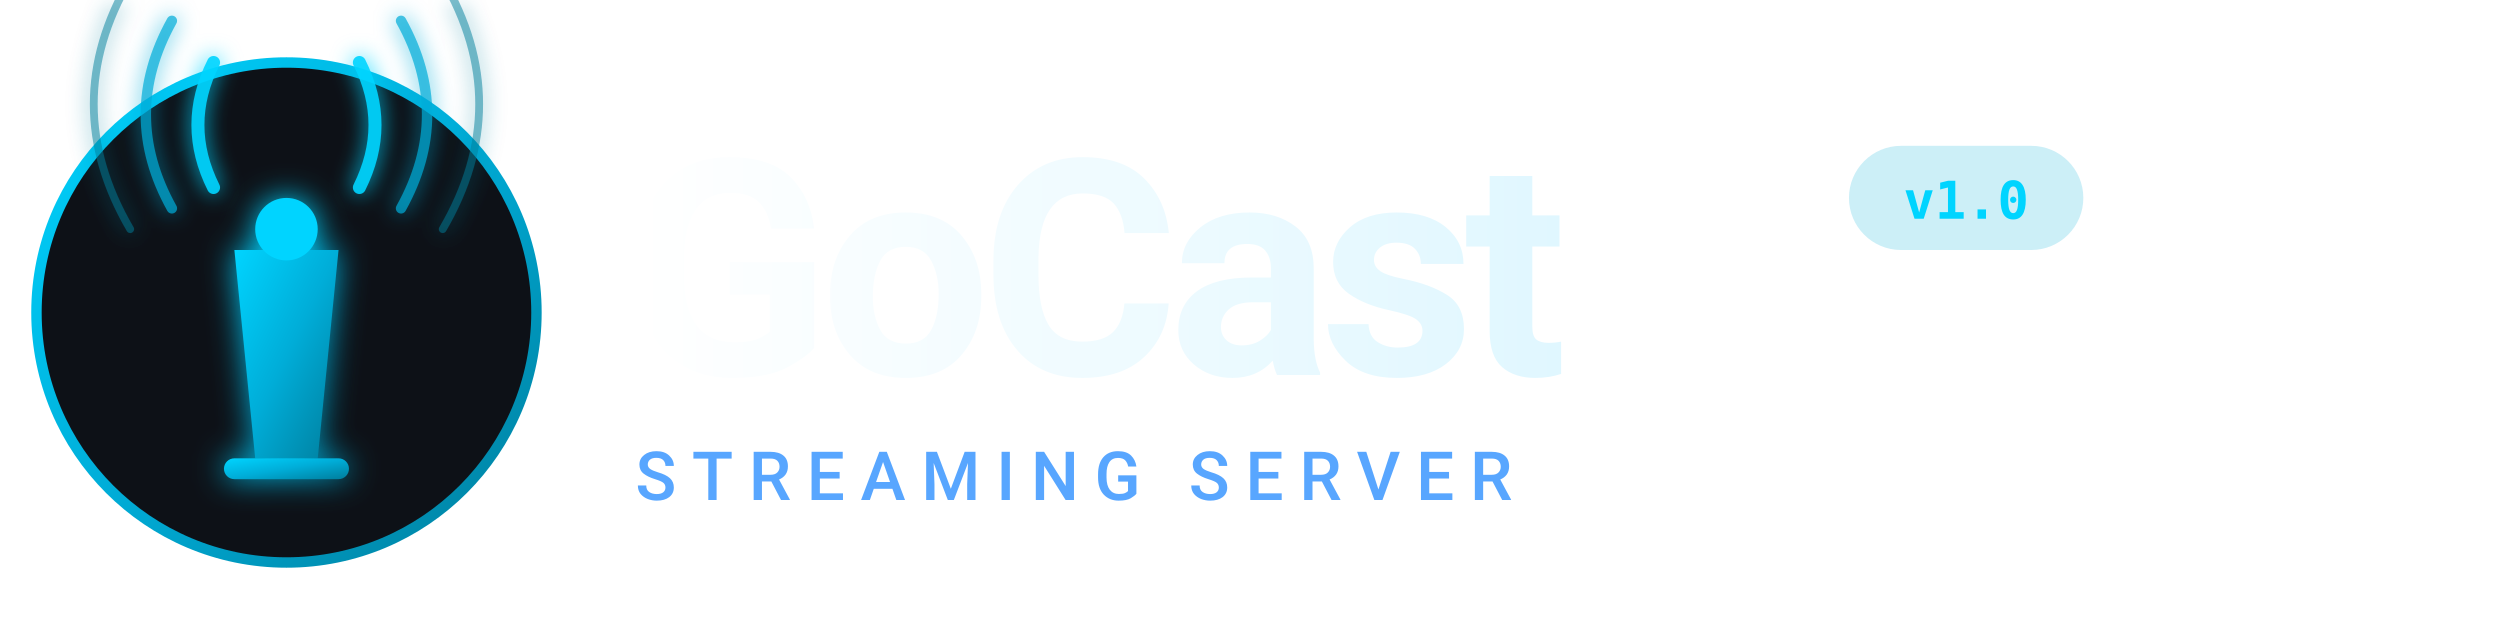
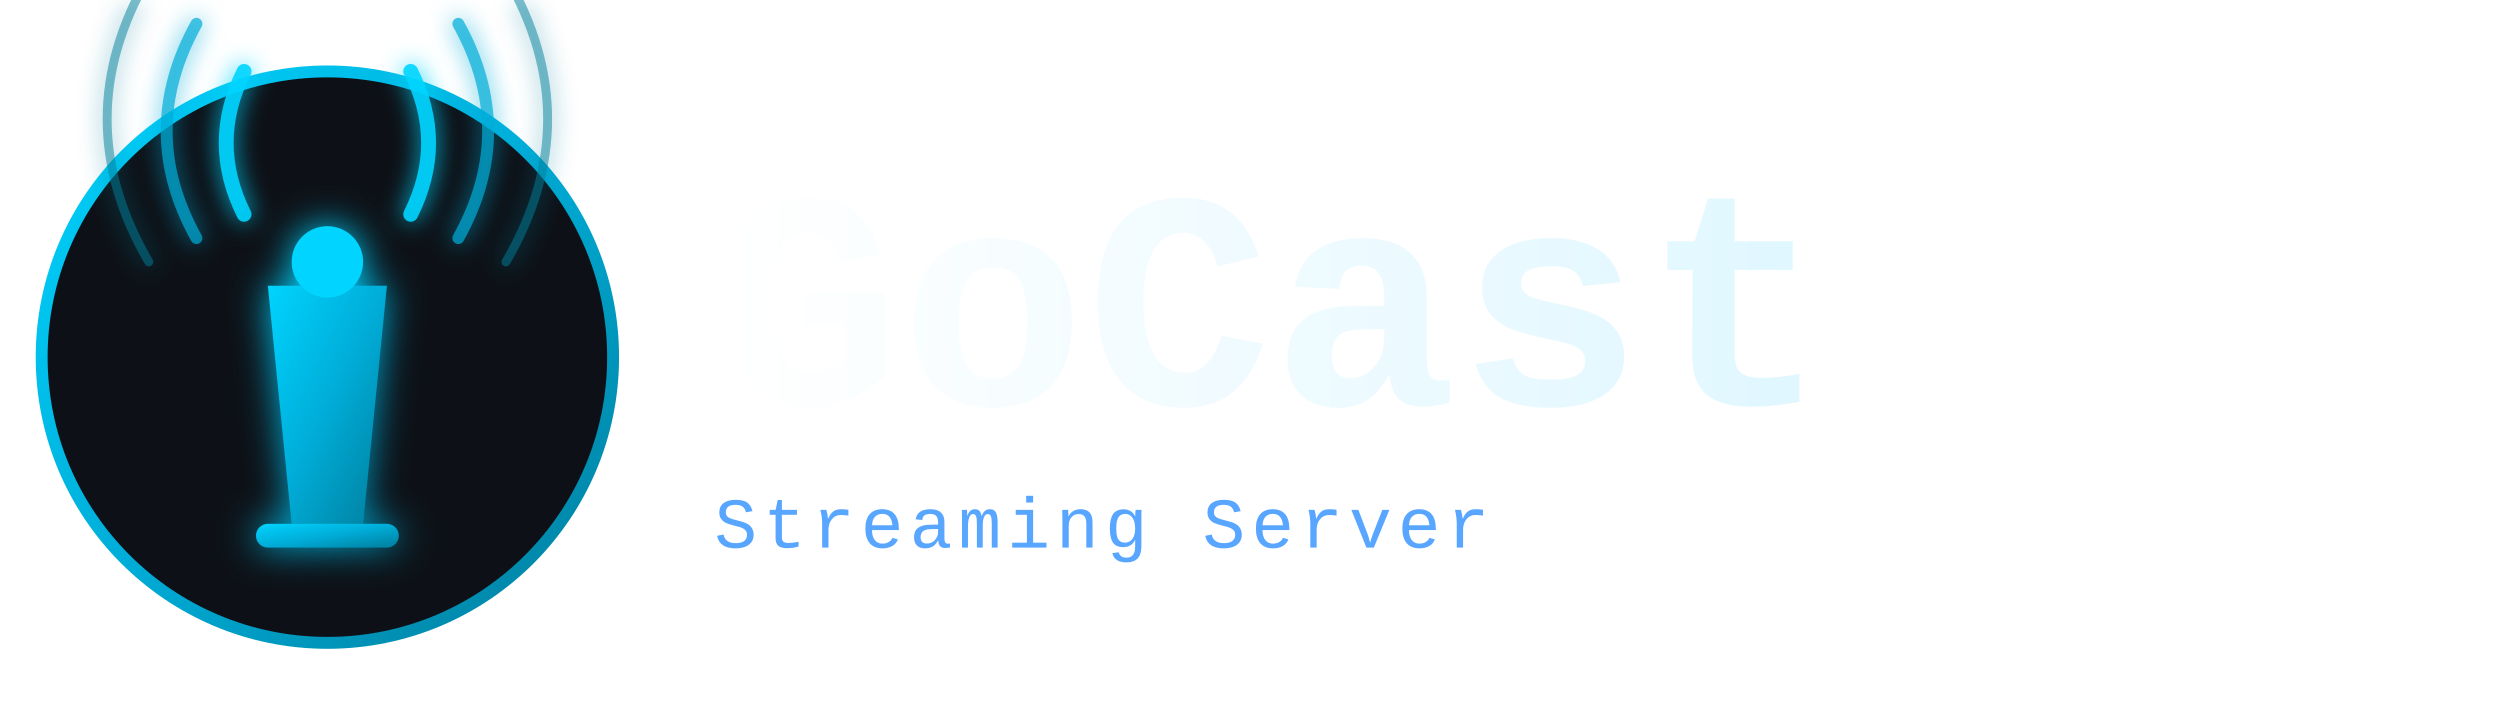
- <svg xmlns="http://www.w3.org/2000/svg" viewBox="0 0 480 120">
+ <svg xmlns="http://www.w3.org/2000/svg" viewBox="0 0 420 120">
  <defs>
    <linearGradient id="primaryGradient" x1="0%" y1="0%" x2="100%" y2="100%">
      <stop offset="0%" stop-color="#00D4FF" />
      <stop offset="50%" stop-color="#00ADD8" />
      <stop offset="100%" stop-color="#007d9c" />
    </linearGradient>
    <linearGradient id="textGradient" x1="0%" y1="0%" x2="100%" y2="0%">
      <stop offset="0%" stop-color="#FFFFFF" />
      <stop offset="100%" stop-color="#E0F7FF" />
    </linearGradient>
    <filter id="glow" x="-50%" y="-50%" width="200%" height="200%">
      <feGaussianBlur stdDeviation="3" result="coloredBlur" />
      <feMerge>
        <feMergeNode in="coloredBlur" />
        <feMergeNode in="SourceGraphic" />
      </feMerge>
    </filter>
    <filter id="waveGlow" x="-100%" y="-100%" width="300%" height="300%">
      <feGaussianBlur stdDeviation="2" result="blur" />
      <feMerge>
        <feMergeNode in="blur" />
        <feMergeNode in="SourceGraphic" />
      </feMerge>
    </filter>
  </defs>
  <circle cx="55" cy="60" r="48" fill="#0d1117" stroke="url(#primaryGradient)" stroke-width="2" />
  <g transform="translate(55, 60)" filter="url(#glow)">
    <polygon points="-6,28 6,28 10,-12 -10,-12" fill="url(#primaryGradient)" />
    <circle cx="0" cy="-16" r="6" fill="#00D4FF" />
    <rect x="-12" y="28" width="24" height="4" rx="2" fill="url(#primaryGradient)" />
  </g>
  <g transform="translate(55, 44)" filter="url(#waveGlow)">
    <path d="M-14,-8 Q-20,-20 -14,-32" fill="none" stroke="#00D4FF" stroke-width="2.5" stroke-linecap="round" opacity="0.9">
      <animate attributeName="opacity" values="0.9;0.4;0.9" dur="1.5s" repeatCount="indefinite" />
    </path>
    <path d="M14,-8 Q20,-20 14,-32" fill="none" stroke="#00D4FF" stroke-width="2.5" stroke-linecap="round" opacity="0.9">
      <animate attributeName="opacity" values="0.9;0.4;0.9" dur="1.5s" repeatCount="indefinite" />
    </path>
    <path d="M-22,-4 Q-32,-22 -22,-40" fill="none" stroke="#00ADD8" stroke-width="2" stroke-linecap="round" opacity="0.7">
      <animate attributeName="opacity" values="0.7;0.3;0.7" dur="1.5s" repeatCount="indefinite" begin="0.2s" />
    </path>
    <path d="M22,-4 Q32,-22 22,-40" fill="none" stroke="#00ADD8" stroke-width="2" stroke-linecap="round" opacity="0.7">
      <animate attributeName="opacity" values="0.7;0.3;0.7" dur="1.5s" repeatCount="indefinite" begin="0.2s" />
    </path>
    <path d="M-30,0 Q-44,-24 -30,-48" fill="none" stroke="#007d9c" stroke-width="1.5" stroke-linecap="round" opacity="0.5">
      <animate attributeName="opacity" values="0.5;0.2;0.5" dur="1.5s" repeatCount="indefinite" begin="0.4s" />
    </path>
    <path d="M30,0 Q44,-24 30,-48" fill="none" stroke="#007d9c" stroke-width="1.5" stroke-linecap="round" opacity="0.5">
      <animate attributeName="opacity" values="0.5;0.2;0.5" dur="1.5s" repeatCount="indefinite" begin="0.4s" />
    </path>
  </g>
-   <text x="120" y="72" font-family="'SF Pro Display', -apple-system, BlinkMacSystemFont, 'Segoe UI', Roboto, sans-serif" font-size="58" font-weight="700" letter-spacing="-2" fill="url(#textGradient)">
+   <text x="120" y="68" font-family="'JetBrains Mono', 'SF Mono', SFMono-Regular, Consolas, 'Liberation Mono', Menlo, monospace" font-size="52" font-weight="700" fill="url(#textGradient)">
    GoCast
  </text>
-   <text x="122" y="96" font-family="'SF Pro Text', -apple-system, BlinkMacSystemFont, 'Segoe UI', Roboto, sans-serif" font-size="13" font-weight="500" letter-spacing="3" fill="#58a6ff">
-     STREAMING SERVER
+   <text x="120" y="92" font-family="'JetBrains Mono', 'SF Mono', SFMono-Regular, Consolas, 'Liberation Mono', Menlo, monospace" font-size="12" font-weight="400" letter-spacing="1" fill="#58a6ff">
+     Streaming Server
  </text>
-   <g transform="translate(355, 28)">
-     <rect x="0" y="0" width="45" height="20" rx="10" fill="#00ADD8" opacity="0.2" />
-     <text x="22.5" y="14" font-family="'SF Mono', SFMono-Regular, Consolas, monospace" font-size="10" font-weight="600" fill="#00D4FF" text-anchor="middle">
-       v1.0
-     </text>
-   </g>
</svg>
